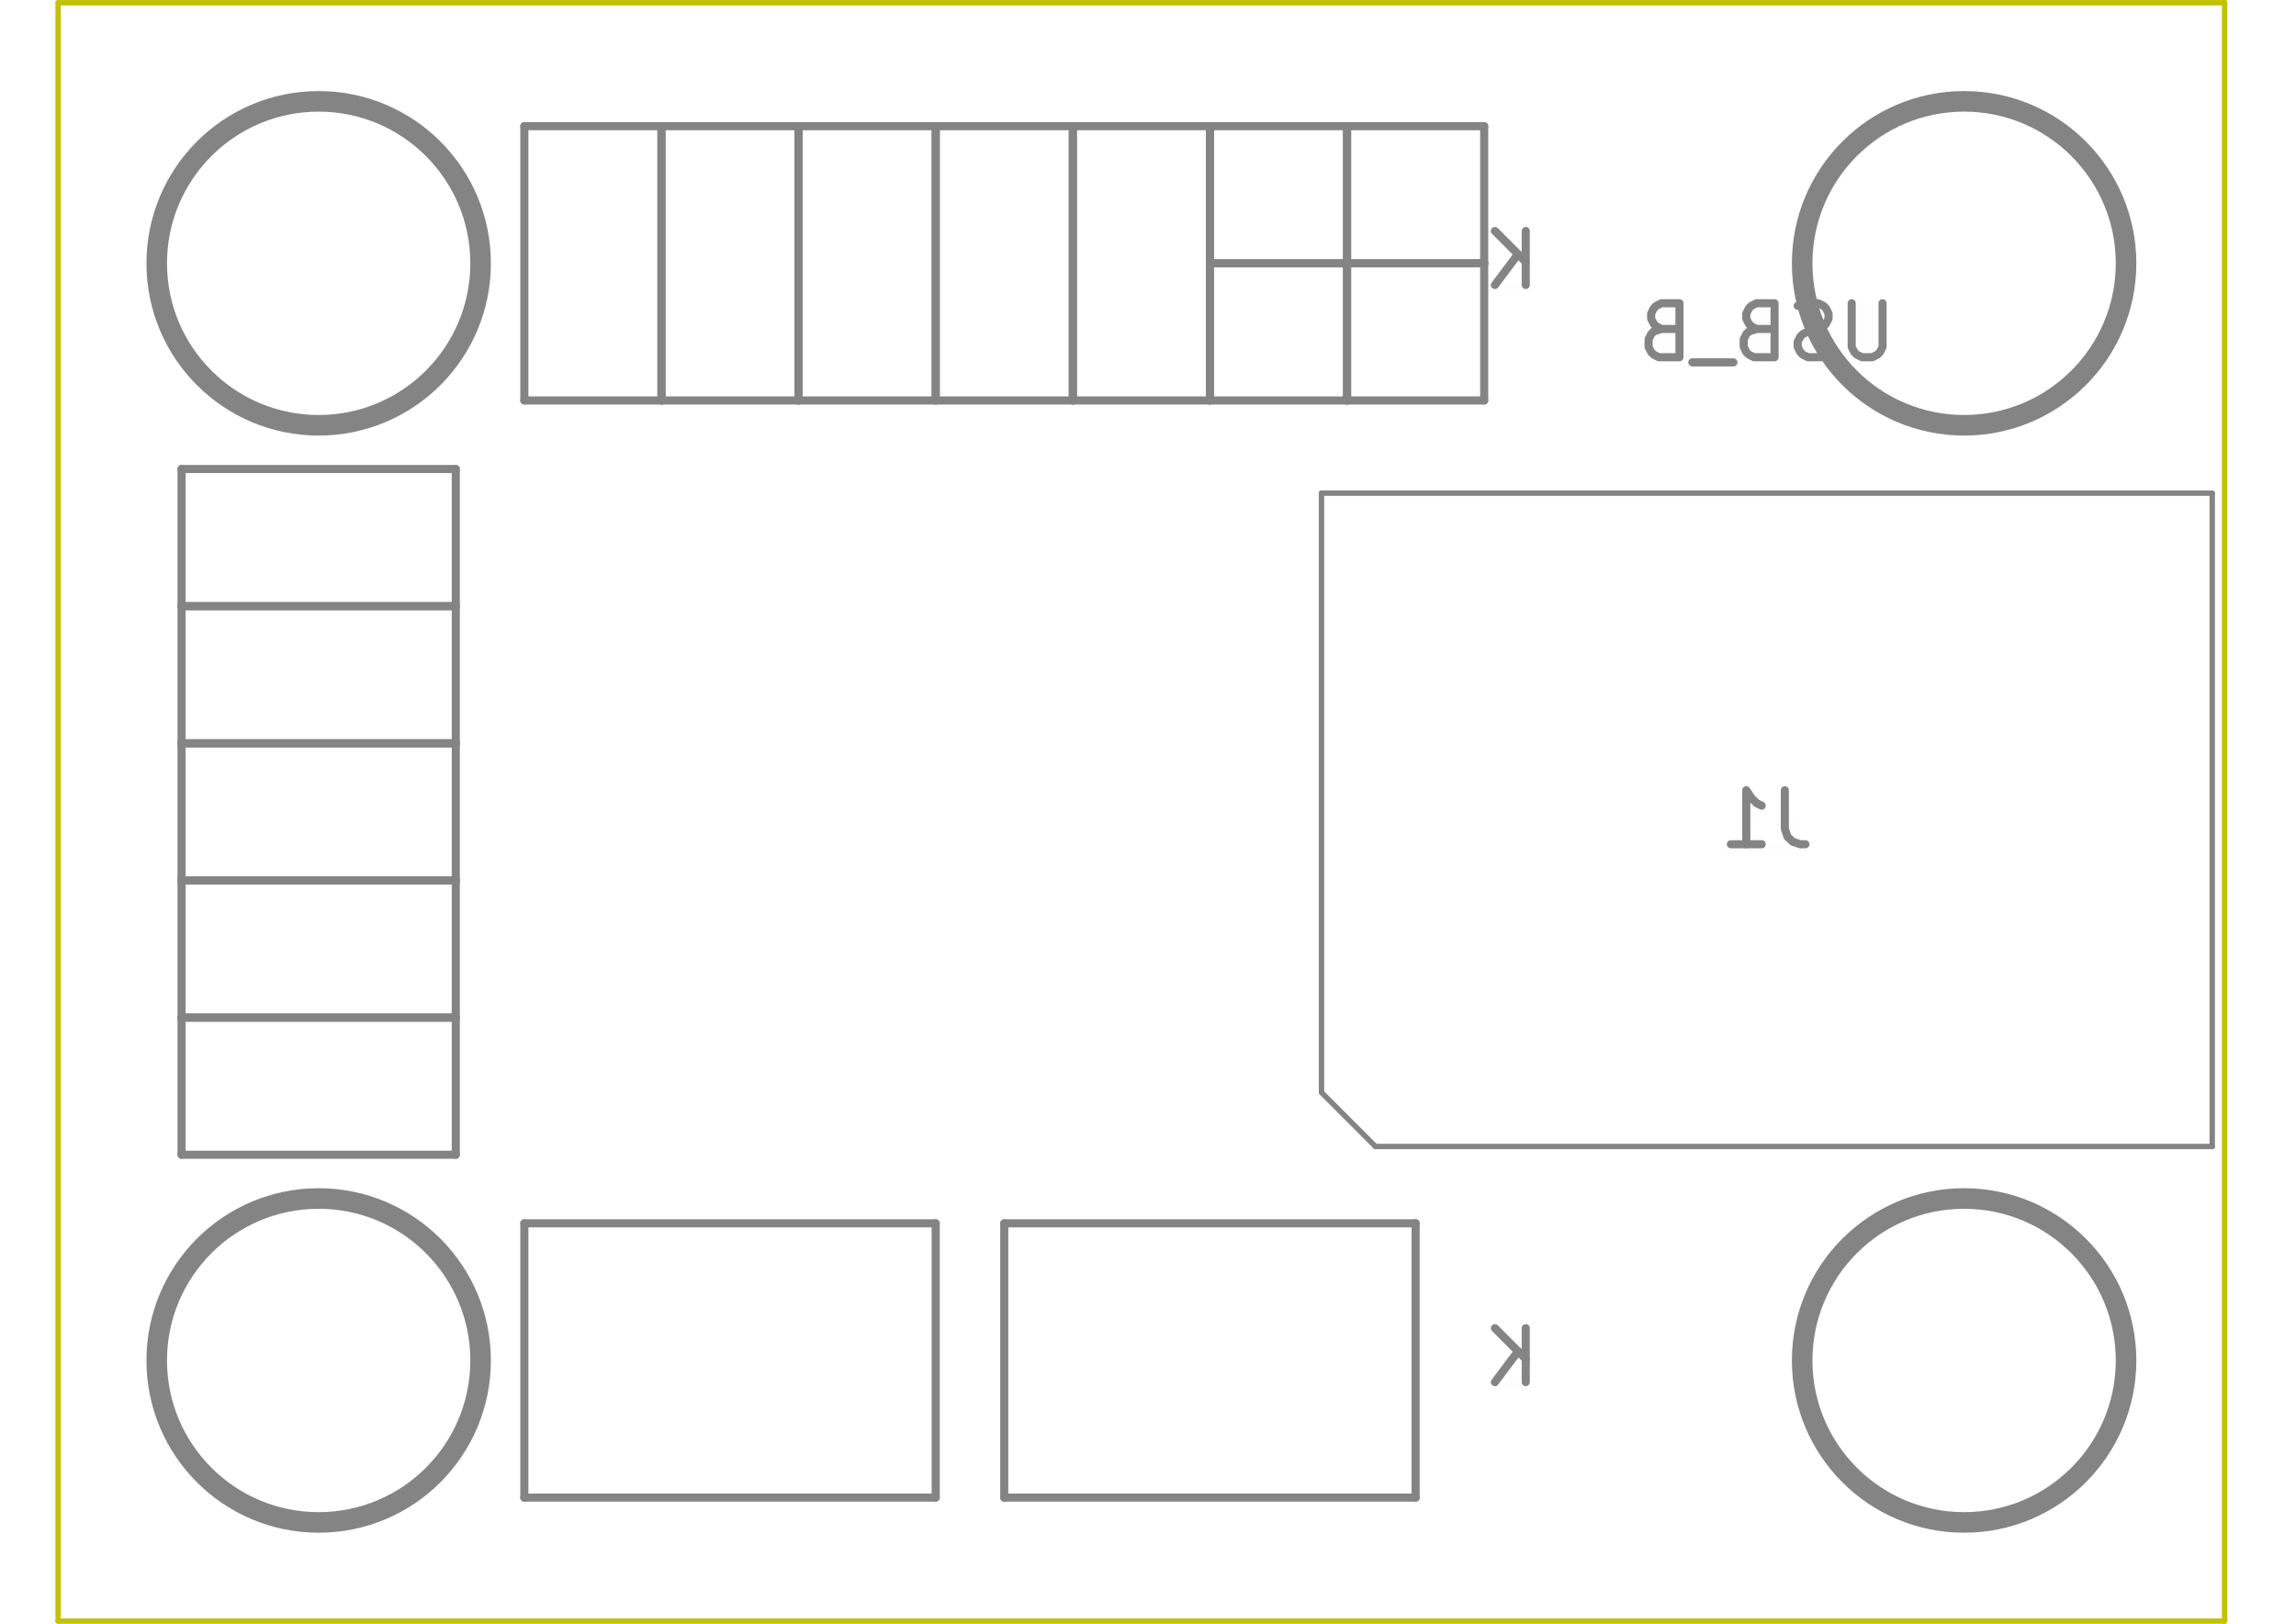
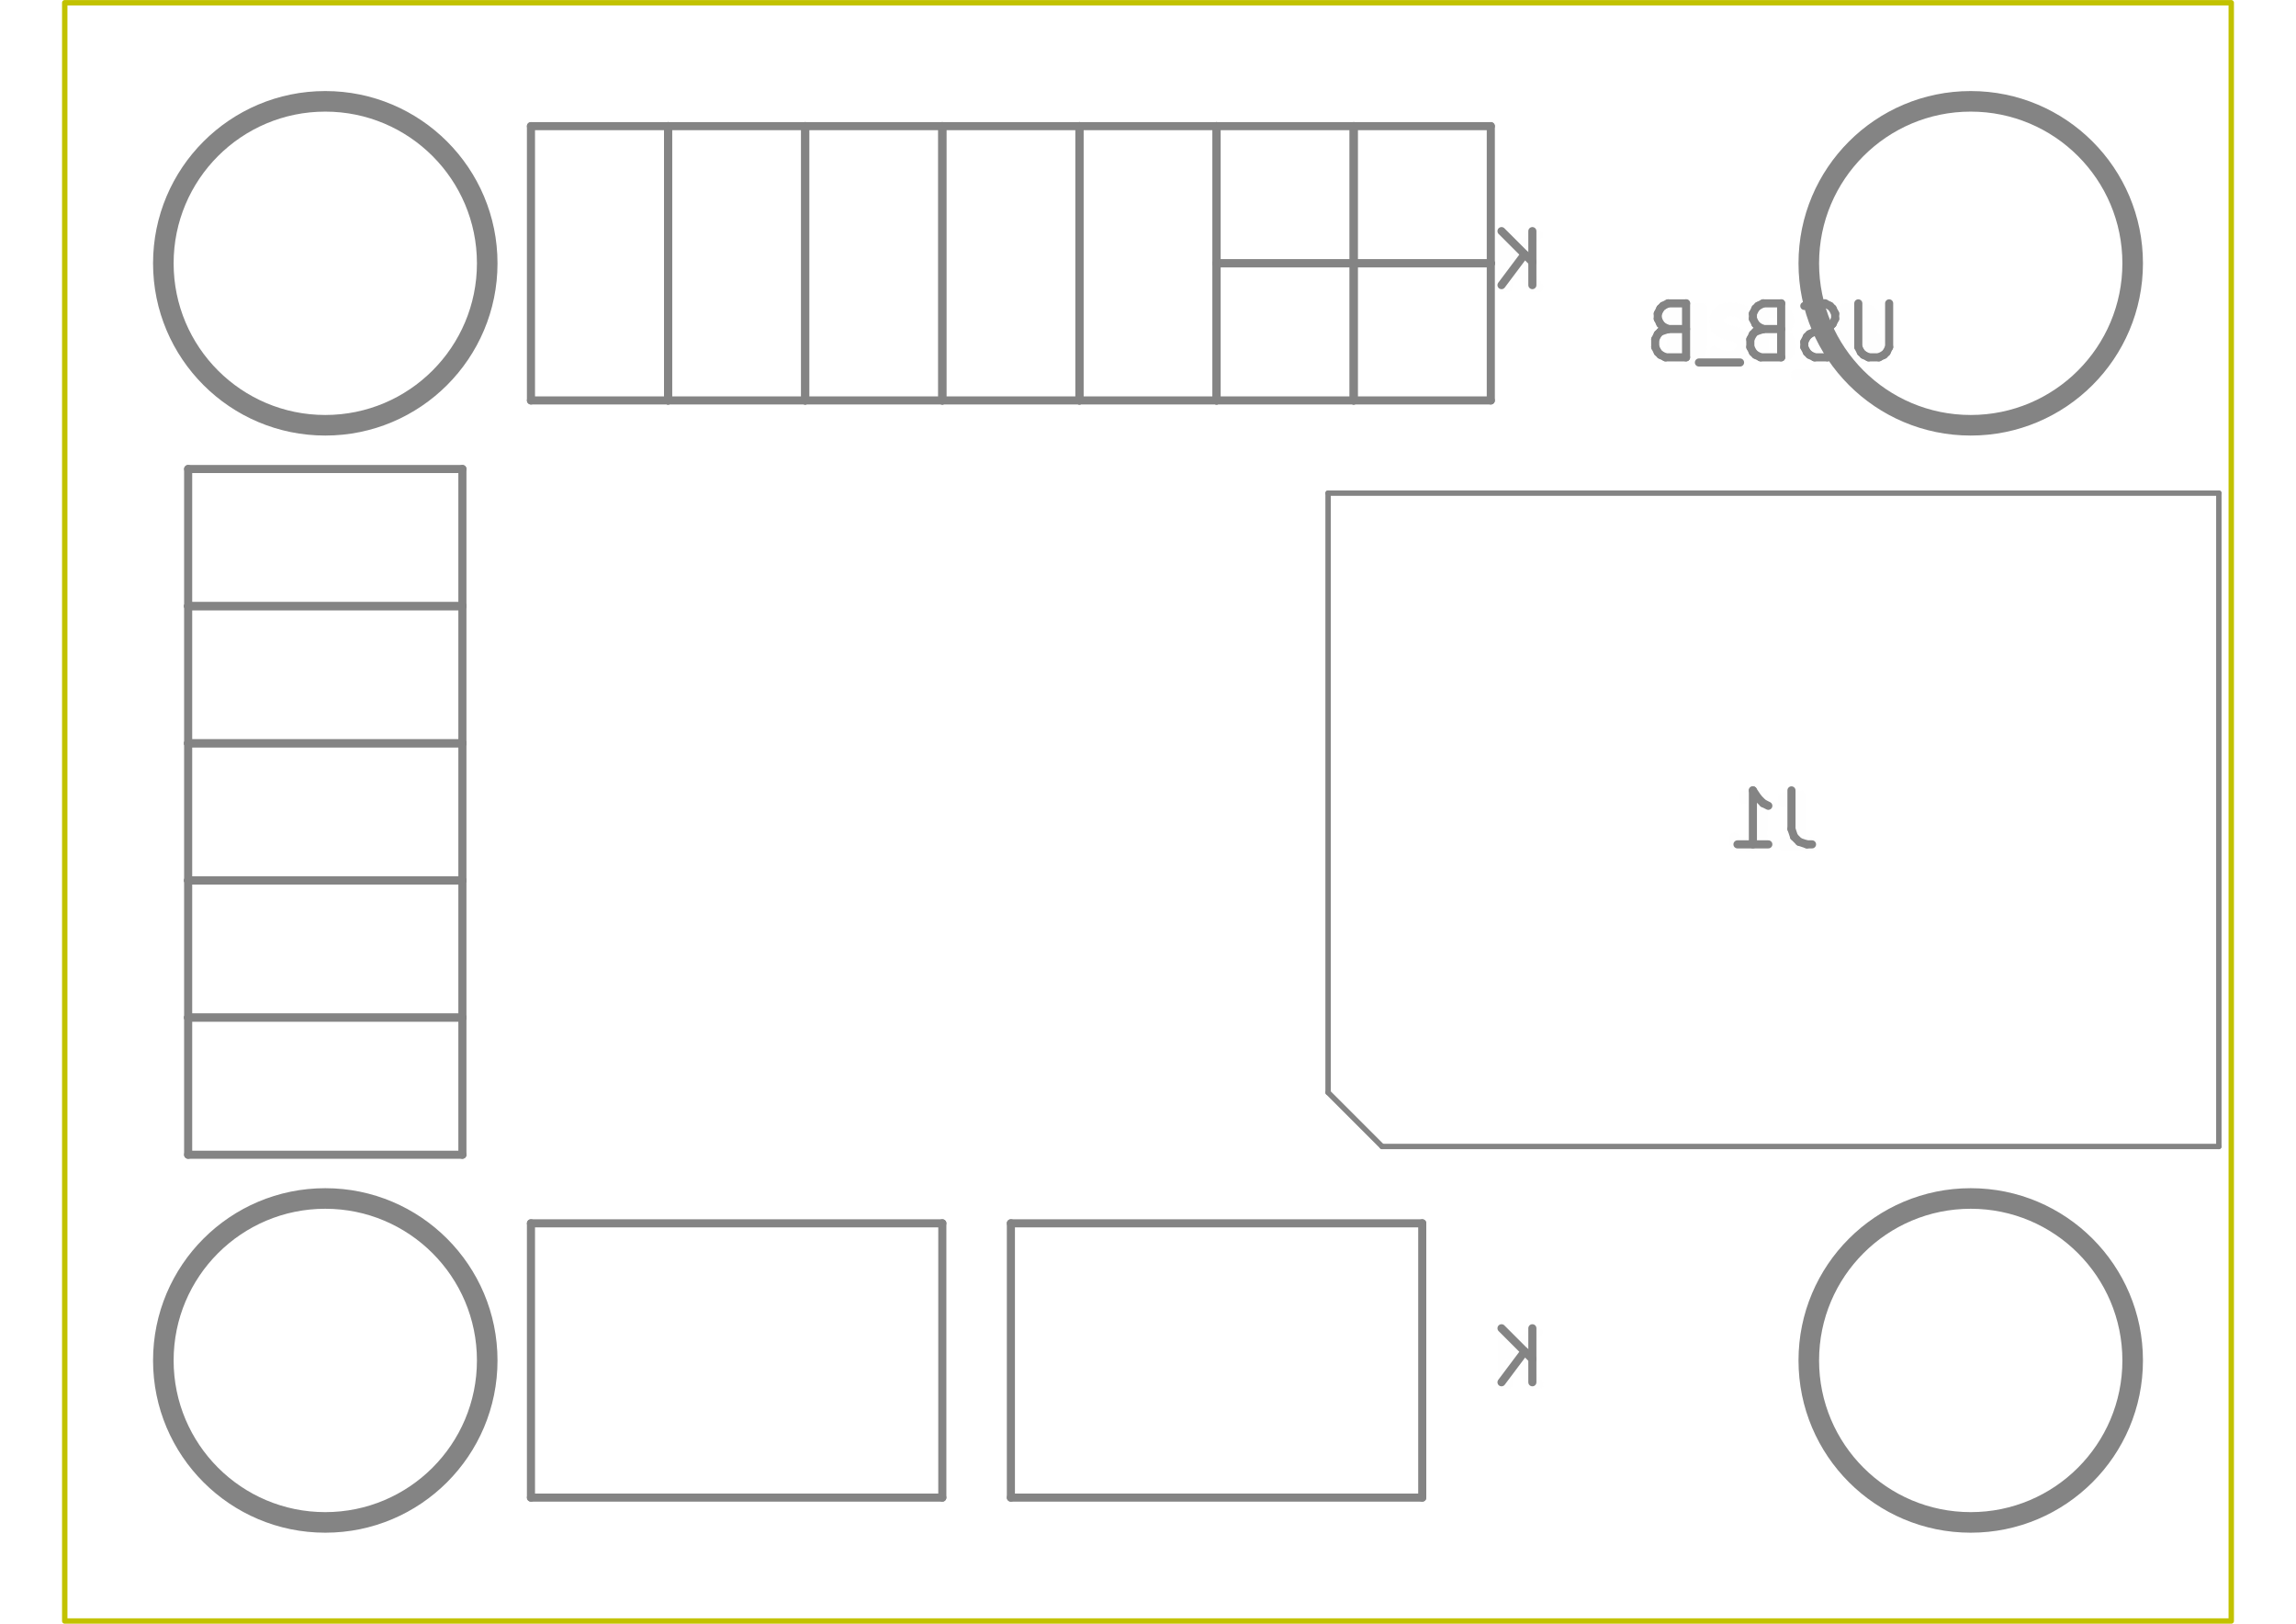
- <svg xmlns="http://www.w3.org/2000/svg" version="1.1" width="29.7cm" height="21.001cm" viewBox="0 0 2970022 2100072">
+ <svg xmlns="http://www.w3.org/2000/svg" version="1.1" width="297.002mm" height="210.007mm" viewBox="0 0 297.002 210.007">
  <g style="fill:#848484; fill-opacity:1;stroke:#848484; stroke-opacity:1; stroke-linecap:round; stroke-linejoin:round;" transform="translate(0 0) scale(1 1)">
</g>
  <g style="fill:#848484; fill-opacity:0.0;  stroke:#848484; stroke-width:0; stroke-opacity:1;  stroke-linecap:round; stroke-linejoin:round;">
</g>
-   <g style="fill:#848484; fill-opacity:0.01;  stroke:#848484; stroke-width:10474.86; stroke-opacity:1;  stroke-linecap:round; stroke-linejoin:round;">
-     <text x="2285534.709" y="465329.33" textLength="342450.489" font-size="93109.846" lengthAdjust="spacingAndGlyphs" text-anchor="middle" opacity="0.01" style="font-family:monospace">USB_B</text>
+   <g style="fill:#848484; fill-opacity:0.01;  stroke:#848484; stroke-width:1.048; stroke-opacity:1;  stroke-linecap:round; stroke-linejoin:round;">
+     <text x="229.409" y="46.533" textLength="34.476" font-size="9.311" lengthAdjust="spacingAndGlyphs" text-anchor="middle" opacity="0.01" style="font-family:monospace">USB_B</text>
    <g class="stroked-text">
-       <path d="M2435175 392171 L2435175 448702 L2431850 455353 L2428524 458678 L2421874 462003 L2408572 462003 L2401922 458678 L2398596 455353 L2395271 448702 L2395271 392171 " />
-       <path d="M2365343 458678 L2355367 462003 L2338740 462003 L2332089 458678 L2328764 455353 L2325438 448702 L2325438 442051 L2328764 435401 L2332089 432075 L2338740 428750 L2352041 425425 L2358692 422099 L2362017 418774 L2365343 412123 L2365343 405472 L2362017 398822 L2358692 395496 L2352041 392171 L2335415 392171 L2325438 395496 " />
-       <path d="M2272233 425425 L2262257 428750 L2258931 432075 L2255606 438726 L2255606 448702 L2258931 455353 L2262257 458678 L2268907 462003 L2295510 462003 L2295510 392171 L2272233 392171 L2265582 395496 L2262257 398822 L2258931 405472 L2258931 412123 L2262257 418774 L2265582 422099 L2272233 425425 L2295510 425425 " />
-       <path d="M2242305 468654 L2189099 468654 " />
-       <path d="M2149195 425425 L2139219 428750 L2135893 432075 L2132568 438726 L2132568 448702 L2135893 455353 L2139219 458678 L2145869 462003 L2172472 462003 L2172472 392171 L2149195 392171 L2142544 395496 L2139219 398822 L2135893 405472 L2135893 412123 L2139219 418774 L2142544 422099 L2149195 425425 L2172472 425425 " />
-     </g>
-     <text x="2285534.709" y="1095217.598" textLength="133330.028" font-size="93109.846" lengthAdjust="spacingAndGlyphs" text-anchor="middle" opacity="0.01" style="font-family:monospace">J1</text>
+       <path d="M244.373 39.234 L244.373 44.887 " />
+       <path d="M244.373 44.887 L244.041 45.552 " />
+       <path d="M244.041 45.552 L243.708 45.885 " />
+       <path d="M243.708 45.885 L243.043 46.217 " />
+       <path d="M243.043 46.217 L241.713 46.217 " />
+       <path d="M241.713 46.217 L241.048 45.885 " />
+       <path d="M241.048 45.885 L240.715 45.552 " />
+       <path d="M240.715 45.552 L240.383 44.887 " />
+       <path d="M240.383 44.887 L240.383 39.234 " />
+       <path d="M237.39 45.885 L236.392 46.217 " />
+       <path d="M236.392 46.217 L234.73 46.217 " />
+       <path d="M234.73 46.217 L234.064 45.885 " />
+       <path d="M234.064 45.885 L233.732 45.552 " />
+       <path d="M233.732 45.552 L233.399 44.887 " />
+       <path d="M233.399 44.887 L233.399 44.222 " />
+       <path d="M233.399 44.222 L233.732 43.557 " />
+       <path d="M233.732 43.557 L234.064 43.225 " />
+       <path d="M234.064 43.225 L234.73 42.892 " />
+       <path d="M234.73 42.892 L236.06 42.559 " />
+       <path d="M236.06 42.559 L236.725 42.227 " />
+       <path d="M236.725 42.227 L237.057 41.895 " />
+       <path d="M237.057 41.895 L237.39 41.229 " />
+       <path d="M237.39 41.229 L237.39 40.564 " />
+       <path d="M237.39 40.564 L237.057 39.899 " />
+       <path d="M237.057 39.899 L236.725 39.567 " />
+       <path d="M236.725 39.567 L236.06 39.234 " />
+       <path d="M236.06 39.234 L234.397 39.234 " />
+       <path d="M234.397 39.234 L233.399 39.567 " />
+       <path d="M228.079 42.559 L227.081 42.892 " />
+       <path d="M227.081 42.892 L226.749 43.225 " />
+       <path d="M226.749 43.225 L226.416 43.89 " />
+       <path d="M226.416 43.89 L226.416 44.887 " />
+       <path d="M226.416 44.887 L226.749 45.552 " />
+       <path d="M226.749 45.552 L227.081 45.885 " />
+       <path d="M227.081 45.885 L227.746 46.217 " />
+       <path d="M227.746 46.217 L230.406 46.217 " />
+       <path d="M230.406 46.217 L230.406 39.234 " />
+       <path d="M230.406 39.234 L228.079 39.234 " />
+       <path d="M228.079 39.234 L227.414 39.567 " />
+       <path d="M227.414 39.567 L227.081 39.899 " />
+       <path d="M227.081 39.899 L226.749 40.564 " />
+       <path d="M226.749 40.564 L226.749 41.229 " />
+       <path d="M226.749 41.229 L227.081 41.895 " />
+       <path d="M227.081 41.895 L227.414 42.227 " />
+       <path d="M227.414 42.227 L228.079 42.559 " />
+       <path d="M228.079 42.559 L230.406 42.559 " />
+       <path d="M225.086 46.883 L219.765 46.883 " />
+       <path d="M215.775 42.559 L214.777 42.892 " />
+       <path d="M214.777 42.892 L214.445 43.225 " />
+       <path d="M214.445 43.225 L214.112 43.89 " />
+       <path d="M214.112 43.89 L214.112 44.887 " />
+       <path d="M214.112 44.887 L214.445 45.552 " />
+       <path d="M214.445 45.552 L214.777 45.885 " />
+       <path d="M214.777 45.885 L215.442 46.217 " />
+       <path d="M215.442 46.217 L218.103 46.217 " />
+       <path d="M218.103 46.217 L218.103 39.234 " />
+       <path d="M218.103 39.234 L215.775 39.234 " />
+       <path d="M215.775 39.234 L215.11 39.567 " />
+       <path d="M215.11 39.567 L214.777 39.899 " />
+       <path d="M214.777 39.899 L214.445 40.564 " />
+       <path d="M214.445 40.564 L214.445 41.229 " />
+       <path d="M214.445 41.229 L214.777 41.895 " />
+       <path d="M214.777 41.895 L215.11 42.227 " />
+       <path d="M215.11 42.227 L215.775 42.559 " />
+       <path d="M215.775 42.559 L218.103 42.559 " />
+     </g>
+     <text x="229.409" y="109.522" textLength="13.193" font-size="9.311" lengthAdjust="spacingAndGlyphs" text-anchor="middle" opacity="0.01" style="font-family:monospace">J1</text>
    <g class="stroked-text">
-       <path d="M2308812 1022059 L2308812 1071940 L2312137 1081916 L2318788 1088566 L2328764 1091892 L2335415 1091892 " />
-       <path d="M2238979 1091892 L2278884 1091892 " />
-       <path d="M2258931 1091892 L2258931 1022059 L2265582 1032035 L2272233 1038686 L2278884 1042011 " />
-     </g>
-     <text x="1955367.112" y="371907.542" textLength="83449.721" font-size="93109.846" lengthAdjust="spacingAndGlyphs" text-anchor="middle" opacity="0.01" style="font-family:monospace">K</text>
+       <path d="M231.737 102.223 L231.737 107.211 " />
+       <path d="M231.737 107.211 L232.069 108.209 " />
+       <path d="M232.069 108.209 L232.734 108.874 " />
+       <path d="M232.734 108.874 L233.732 109.206 " />
+       <path d="M233.732 109.206 L234.397 109.206 " />
+       <path d="M224.753 109.206 L228.744 109.206 " />
+       <path d="M226.749 109.206 L226.749 102.223 " />
+       <path d="M226.749 102.223 L227.414 103.221 " />
+       <path d="M227.414 103.221 L228.079 103.886 " />
+       <path d="M228.079 103.886 L228.744 104.218 " />
+     </g>
+     <text x="196.392" y="37.191" textLength="8.205" font-size="9.311" lengthAdjust="spacingAndGlyphs" text-anchor="middle" opacity="0.01" style="font-family:monospace">K</text>
    <g class="stroked-text">
-       <path d="M1973656 368582 L1973656 298749 " />
-       <path d="M1933752 368582 L1963680 328677 " />
-       <path d="M1933752 298749 L1973656 338653 " />
-     </g>
-     <text x="1955367.112" y="1790901.955" textLength="83449.721" font-size="93109.846" lengthAdjust="spacingAndGlyphs" text-anchor="middle" opacity="0.01" style="font-family:monospace">K</text>
+       <path d="M198.221 36.875 L198.221 29.892 " />
+       <path d="M194.231 36.875 L197.224 32.885 " />
+       <path d="M194.231 29.892 L198.221 33.882 " />
+     </g>
+     <text x="196.392" y="179.09" textLength="8.205" font-size="9.311" lengthAdjust="spacingAndGlyphs" text-anchor="middle" opacity="0.01" style="font-family:monospace">K</text>
    <g class="stroked-text">
-       <path d="M1973656 1787576 L1973656 1717744 " />
-       <path d="M1933752 1787576 L1963680 1747672 " />
-       <path d="M1933752 1717744 L1973656 1757648 " />
-     </g>
-   </g>
-   <g style="fill:#848484; fill-opacity:0.0;  stroke:#848484; stroke-width:26606.145; stroke-opacity:1;  stroke-linecap:round; stroke-linejoin:round;">
-     <circle cx="2540702.307" cy="1759533.24" r="209479.05" />
-   </g>
-   <g style="fill:#848484; fill-opacity:0.0;  stroke:#848484; stroke-width:6983.24; stroke-opacity:1;  stroke-linecap:round; stroke-linejoin:round;">
-     <path d="M1709417 637815 L1709417 1412955 " />
-     <path d="M2861652 637815 L1709417 637815 " />
-     <path d="M1709417 1412955 L1779249 1482787 " />
-     <path d="M2861652 1482787 L2861652 637815 " />
-     <path d="M1779249 1482787 L2861652 1482787 " />
-   </g>
-   <g style="fill:#848484; fill-opacity:0.0;  stroke:#848484; stroke-width:10474.86; stroke-opacity:1;  stroke-linecap:round; stroke-linejoin:round;">
-     <path d="M234836 1493471 L589584 1493471 " />
-     <path d="M589584 1493471 L589584 1316097 " />
-     <path d="M234836 1316097 L234836 1493471 " />
-     <path d="M589584 1316097 L234836 1316097 " />
-     <path d="M589584 961348 L589584 783974 " />
-     <path d="M234836 961348 L589584 961348 " />
-     <path d="M589584 783974 L234836 783974 " />
-     <path d="M234836 783974 L234836 961348 " />
-     <path d="M589584 606600 L234836 606600 " />
-     <path d="M234836 606600 L234836 783974 " />
-     <path d="M234836 783974 L589584 783974 " />
-     <path d="M589584 783974 L589584 606600 " />
-     <path d="M1565143 517913 L1565143 163164 " />
-     <path d="M1387769 517913 L1565143 517913 " />
-     <path d="M1565143 163164 L1387769 163164 " />
-     <path d="M1387769 163164 L1387769 517913 " />
-   </g>
-   <g style="fill:#848484; fill-opacity:0.0;  stroke:#848484; stroke-width:26606.145; stroke-opacity:1;  stroke-linecap:round; stroke-linejoin:round;">
-     <circle cx="412210.687" cy="1759533.24" r="209479.05" />
-   </g>
-   <g style="fill:#848484; fill-opacity:0.0;  stroke:#848484; stroke-width:10474.86; stroke-opacity:1;  stroke-linecap:round; stroke-linejoin:round;">
-     <path d="M1210395 1582158 L678272 1582158 " />
-     <path d="M678272 1582158 L678272 1936907 " />
-     <path d="M678272 1936907 L1210395 1936907 " />
-     <path d="M1210395 1936907 L1210395 1582158 " />
-     <path d="M1919892 340538 L1919892 163164 " />
-     <path d="M1742517 340538 L1919892 340538 " />
-     <path d="M1919892 163164 L1742517 163164 " />
-     <path d="M1742517 163164 L1742517 340538 " />
-     <path d="M1742517 340538 L1742517 163164 " />
-     <path d="M1565143 340538 L1742517 340538 " />
-     <path d="M1742517 163164 L1565143 163164 " />
-     <path d="M1565143 163164 L1565143 340538 " />
-     <path d="M234836 1138723 L589584 1138723 " />
-     <path d="M589584 1138723 L589584 961348 " />
-     <path d="M234836 961348 L234836 1138723 " />
-     <path d="M589584 961348 L234836 961348 " />
-     <path d="M1742517 517913 L1919892 517913 " />
-     <path d="M1919892 517913 L1919892 340538 " />
-     <path d="M1919892 340538 L1742517 340538 " />
-     <path d="M1742517 340538 L1742517 517913 " />
-     <path d="M1210395 163164 L1210395 517913 " />
-     <path d="M1387769 163164 L1210395 163164 " />
-     <path d="M1387769 517913 L1387769 163164 " />
-     <path d="M1210395 517913 L1387769 517913 " />
-   </g>
-   <g style="fill:#848484; fill-opacity:0.0;  stroke:#848484; stroke-width:26606.145; stroke-opacity:1;  stroke-linecap:round; stroke-linejoin:round;">
-     <circle cx="412210.687" cy="340538.827" r="209479.05" />
-   </g>
-   <g style="fill:#848484; fill-opacity:0.0;  stroke:#848484; stroke-width:10474.86; stroke-opacity:1;  stroke-linecap:round; stroke-linejoin:round;">
-     <path d="M589584 1138723 L234836 1138723 " />
-     <path d="M234836 1316097 L589584 1316097 " />
-     <path d="M589584 1316097 L589584 1138723 " />
-     <path d="M234836 1138723 L234836 1316097 " />
-   </g>
-   <g style="fill:#848484; fill-opacity:0.0;  stroke:#848484; stroke-width:26606.145; stroke-opacity:1;  stroke-linecap:round; stroke-linejoin:round;">
-     <circle cx="2540702.307" cy="340538.827" r="209479.05" />
-   </g>
-   <g style="fill:#848484; fill-opacity:0.0;  stroke:#848484; stroke-width:10474.86; stroke-opacity:1;  stroke-linecap:round; stroke-linejoin:round;">
-     <path d="M1565143 340538 L1565143 517913 " />
-     <path d="M1565143 517913 L1742517 517913 " />
-     <path d="M1742517 517913 L1742517 340538 " />
-     <path d="M1742517 340538 L1565143 340538 " />
-     <path d="M855646 163164 L678272 163164 " />
-     <path d="M855646 517913 L855646 163164 " />
-     <path d="M678272 517913 L855646 517913 " />
-     <path d="M678272 163164 L678272 517913 " />
-     <path d="M1033020 517913 L1210395 517913 " />
-     <path d="M1210395 517913 L1210395 163164 " />
-     <path d="M1210395 163164 L1033020 163164 " />
-     <path d="M1033020 163164 L1033020 517913 " />
-     <path d="M1033020 517913 L1033020 163164 " />
-     <path d="M1033020 163164 L855646 163164 " />
-     <path d="M855646 517913 L1033020 517913 " />
-     <path d="M855646 163164 L855646 517913 " />
-     <path d="M1831205 1582158 L1299082 1582158 " />
-     <path d="M1831205 1936907 L1831205 1582158 " />
-     <path d="M1299082 1936907 L1831205 1936907 " />
-     <path d="M1299082 1582158 L1299082 1936907 " />
+       <path d="M198.221 178.775 L198.221 171.791 " />
+       <path d="M194.231 178.775 L197.224 174.784 " />
+       <path d="M194.231 171.791 L198.221 175.782 " />
+     </g>
+   </g>
+   <g style="fill:#848484; fill-opacity:0.0;  stroke:#848484; stroke-width:2.661; stroke-opacity:1;  stroke-linecap:round; stroke-linejoin:round;">
+     <circle cx="254.926" cy="175.953" r="20.948" />
+   </g>
+   <g style="fill:#848484; fill-opacity:0.0;  stroke:#848484; stroke-width:0.698; stroke-opacity:1;  stroke-linecap:round; stroke-linejoin:round;">
+     <path d="M171.797 63.782 L171.797 141.296 " />
+     <path d="M287.021 63.782 L171.797 63.782 " />
+     <path d="M171.797 141.296 L178.78 148.279 " />
+     <path d="M287.021 148.279 L287.021 63.782 " />
+     <path d="M178.78 148.279 L287.021 148.279 " />
+   </g>
+   <g style="fill:#848484; fill-opacity:0.0;  stroke:#848484; stroke-width:1.048; stroke-opacity:1;  stroke-linecap:round; stroke-linejoin:round;">
+     <path d="M24.339 149.347 L59.814 149.347 " />
+     <path d="M59.814 149.347 L59.814 131.61 " />
+     <path d="M24.339 131.61 L24.339 149.347 " />
+     <path d="M59.814 131.61 L24.339 131.61 " />
+     <path d="M59.814 96.135 L59.814 78.397 " />
+     <path d="M24.339 96.135 L59.814 96.135 " />
+     <path d="M59.814 78.397 L24.339 78.397 " />
+     <path d="M24.339 78.397 L24.339 96.135 " />
+     <path d="M59.814 60.66 L24.339 60.66 " />
+     <path d="M24.339 60.66 L24.339 78.397 " />
+     <path d="M24.339 78.397 L59.814 78.397 " />
+     <path d="M59.814 78.397 L59.814 60.66 " />
+     <path d="M157.37 51.791 L157.37 16.317 " />
+     <path d="M139.632 51.791 L157.37 51.791 " />
+     <path d="M157.37 16.317 L139.632 16.317 " />
+     <path d="M139.632 16.317 L139.632 51.791 " />
+   </g>
+   <g style="fill:#848484; fill-opacity:0.0;  stroke:#848484; stroke-width:2.661; stroke-opacity:1;  stroke-linecap:round; stroke-linejoin:round;">
+     <circle cx="42.077" cy="175.953" r="20.948" />
+   </g>
+   <g style="fill:#848484; fill-opacity:0.0;  stroke:#848484; stroke-width:1.048; stroke-opacity:1;  stroke-linecap:round; stroke-linejoin:round;">
+     <path d="M121.895 158.216 L68.683 158.216 " />
+     <path d="M68.683 158.216 L68.683 193.691 " />
+     <path d="M68.683 193.691 L121.895 193.691 " />
+     <path d="M121.895 193.691 L121.895 158.216 " />
+     <path d="M192.845 34.054 L192.845 16.317 " />
+     <path d="M175.107 34.054 L192.845 34.054 " />
+     <path d="M192.845 16.317 L175.107 16.317 " />
+     <path d="M175.107 16.317 L175.107 34.054 " />
+     <path d="M175.107 34.054 L175.107 16.317 " />
+     <path d="M157.37 34.054 L175.107 34.054 " />
+     <path d="M175.107 16.317 L157.37 16.317 " />
+     <path d="M157.37 16.317 L157.37 34.054 " />
+     <path d="M24.339 113.872 L59.814 113.872 " />
+     <path d="M59.814 113.872 L59.814 96.135 " />
+     <path d="M24.339 96.135 L24.339 113.872 " />
+     <path d="M59.814 96.135 L24.339 96.135 " />
+     <path d="M175.107 51.791 L192.845 51.791 " />
+     <path d="M192.845 51.791 L192.845 34.054 " />
+     <path d="M192.845 34.054 L175.107 34.054 " />
+     <path d="M175.107 34.054 L175.107 51.791 " />
+     <path d="M121.895 16.317 L121.895 51.791 " />
+     <path d="M139.632 16.317 L121.895 16.317 " />
+     <path d="M139.632 51.791 L139.632 16.317 " />
+     <path d="M121.895 51.791 L139.632 51.791 " />
+   </g>
+   <g style="fill:#848484; fill-opacity:0.0;  stroke:#848484; stroke-width:2.661; stroke-opacity:1;  stroke-linecap:round; stroke-linejoin:round;">
+     <circle cx="42.077" cy="34.054" r="20.948" />
+   </g>
+   <g style="fill:#848484; fill-opacity:0.0;  stroke:#848484; stroke-width:1.048; stroke-opacity:1;  stroke-linecap:round; stroke-linejoin:round;">
+     <path d="M59.814 113.872 L24.339 113.872 " />
+     <path d="M24.339 131.61 L59.814 131.61 " />
+     <path d="M59.814 131.61 L59.814 113.872 " />
+     <path d="M24.339 113.872 L24.339 131.61 " />
+   </g>
+   <g style="fill:#848484; fill-opacity:0.0;  stroke:#848484; stroke-width:2.661; stroke-opacity:1;  stroke-linecap:round; stroke-linejoin:round;">
+     <circle cx="254.926" cy="34.054" r="20.948" />
+   </g>
+   <g style="fill:#848484; fill-opacity:0.0;  stroke:#848484; stroke-width:1.048; stroke-opacity:1;  stroke-linecap:round; stroke-linejoin:round;">
+     <path d="M157.37 34.054 L157.37 51.791 " />
+     <path d="M157.37 51.791 L175.107 51.791 " />
+     <path d="M175.107 51.791 L175.107 34.054 " />
+     <path d="M175.107 34.054 L157.37 34.054 " />
+     <path d="M86.42 16.317 L68.683 16.317 " />
+     <path d="M86.42 51.791 L86.42 16.317 " />
+     <path d="M68.683 51.791 L86.42 51.791 " />
+     <path d="M68.683 16.317 L68.683 51.791 " />
+     <path d="M104.157 51.791 L121.895 51.791 " />
+     <path d="M121.895 51.791 L121.895 16.317 " />
+     <path d="M121.895 16.317 L104.157 16.317 " />
+     <path d="M104.157 16.317 L104.157 51.791 " />
+     <path d="M104.157 51.791 L104.157 16.317 " />
+     <path d="M104.157 16.317 L86.42 16.317 " />
+     <path d="M86.42 51.791 L104.157 51.791 " />
+     <path d="M86.42 16.317 L86.42 51.791 " />
+     <path d="M183.976 158.216 L130.764 158.216 " />
+     <path d="M183.976 193.691 L183.976 158.216 " />
+     <path d="M130.764 193.691 L183.976 193.691 " />
+     <path d="M130.764 158.216 L130.764 193.691 " />
    <g>
</g>
    <g>
</g>
    <g>
</g>
    <g>
</g>
    <g>
</g>
    <g>
</g>
    <g>
</g>
    <g>
</g>
    <g>
</g>
    <g>
</g>
    <g>
</g>
    <g>
</g>
    <g>
</g>
    <g>
</g>
    <g>
</g>
    <g>
</g>
    <g>
</g>
    <g>
</g>
    <g>
</g>
    <g>
</g>
    <g>
</g>
    <g>
</g>
    <g>
</g>
    <g>
</g>
    <g>
</g>
    <g>
</g>
    <g>
</g>
    <g>
</g>
    <g>
</g>
    <g>
</g>
    <g>
</g>
    <g>
</g>
    <g>
</g>
    <g>
</g>
    <g>
</g>
    <g>
</g>
    <g>
</g>
    <g>
</g>
    <g>
</g>
    <g>
</g>
    <g>
</g>
  </g>
  <g>
    <g>
      <g style="fill:#C2C200; fill-opacity:1;stroke:#C2C200; stroke-opacity:1; stroke-linecap:round; stroke-linejoin:round;" transform="translate(0 0) scale(1 1)">
</g>
      <g style="fill:#C2C200; fill-opacity:0.0;  stroke:#C2C200; stroke-width:0; stroke-opacity:1;  stroke-linecap:round; stroke-linejoin:round;">
</g>
-       <g style="fill:#C2C200; fill-opacity:0.0;  stroke:#C2C200; stroke-width:6983.24; stroke-opacity:1;  stroke-linecap:round; stroke-linejoin:round;">
-         <path d="M2877713 3527 L75199 3527 " />
-         <path d="M75199 3527 L75199 2096544 " />
-         <path d="M75199 2096544 L2877713 2096544 " />
-         <path d="M2877713 2096544 L2877713 3527 " />
+       <g style="fill:#C2C200; fill-opacity:0.0;  stroke:#C2C200; stroke-width:0.698; stroke-opacity:1;  stroke-linecap:round; stroke-linejoin:round;">
+         <path style="fill:#C2C200; fill-opacity:0.0;  stroke:#C2C200; stroke-width:0.698; stroke-opacity:1;  stroke-linecap:round; stroke-linejoin:round;fill:none" d="M 288.627,0.353 8.375,0.353 8.375,209.654 288.627,209.654 Z" />
        <g>
</g>
        <g>
</g>
        <g>
</g>
        <g>
</g>
        <g>
</g>
        <g>
</g>
        <g>
</g>
        <g>
</g>
        <g>
</g>
        <g>
</g>
        <g>
</g>
        <g>
</g>
        <g>
</g>
        <g>
</g>
        <g>
</g>
        <g>
</g>
        <g>
</g>
        <g>
</g>
        <g>
</g>
        <g>
</g>
        <g>
</g>
        <g>
</g>
        <g>
</g>
        <g>
</g>
        <g>
</g>
        <g>
</g>
        <g>
</g>
        <g>
</g>
        <g>
</g>
        <g>
</g>
        <g>
</g>
        <g>
</g>
        <g>
</g>
        <g>
</g>
        <g>
</g>
        <g>
</g>
        <g>
</g>
        <g>
</g>
        <g>
</g>
        <g>
</g>
        <g>
</g>
      </g>
    </g>
  </g>
</svg>
